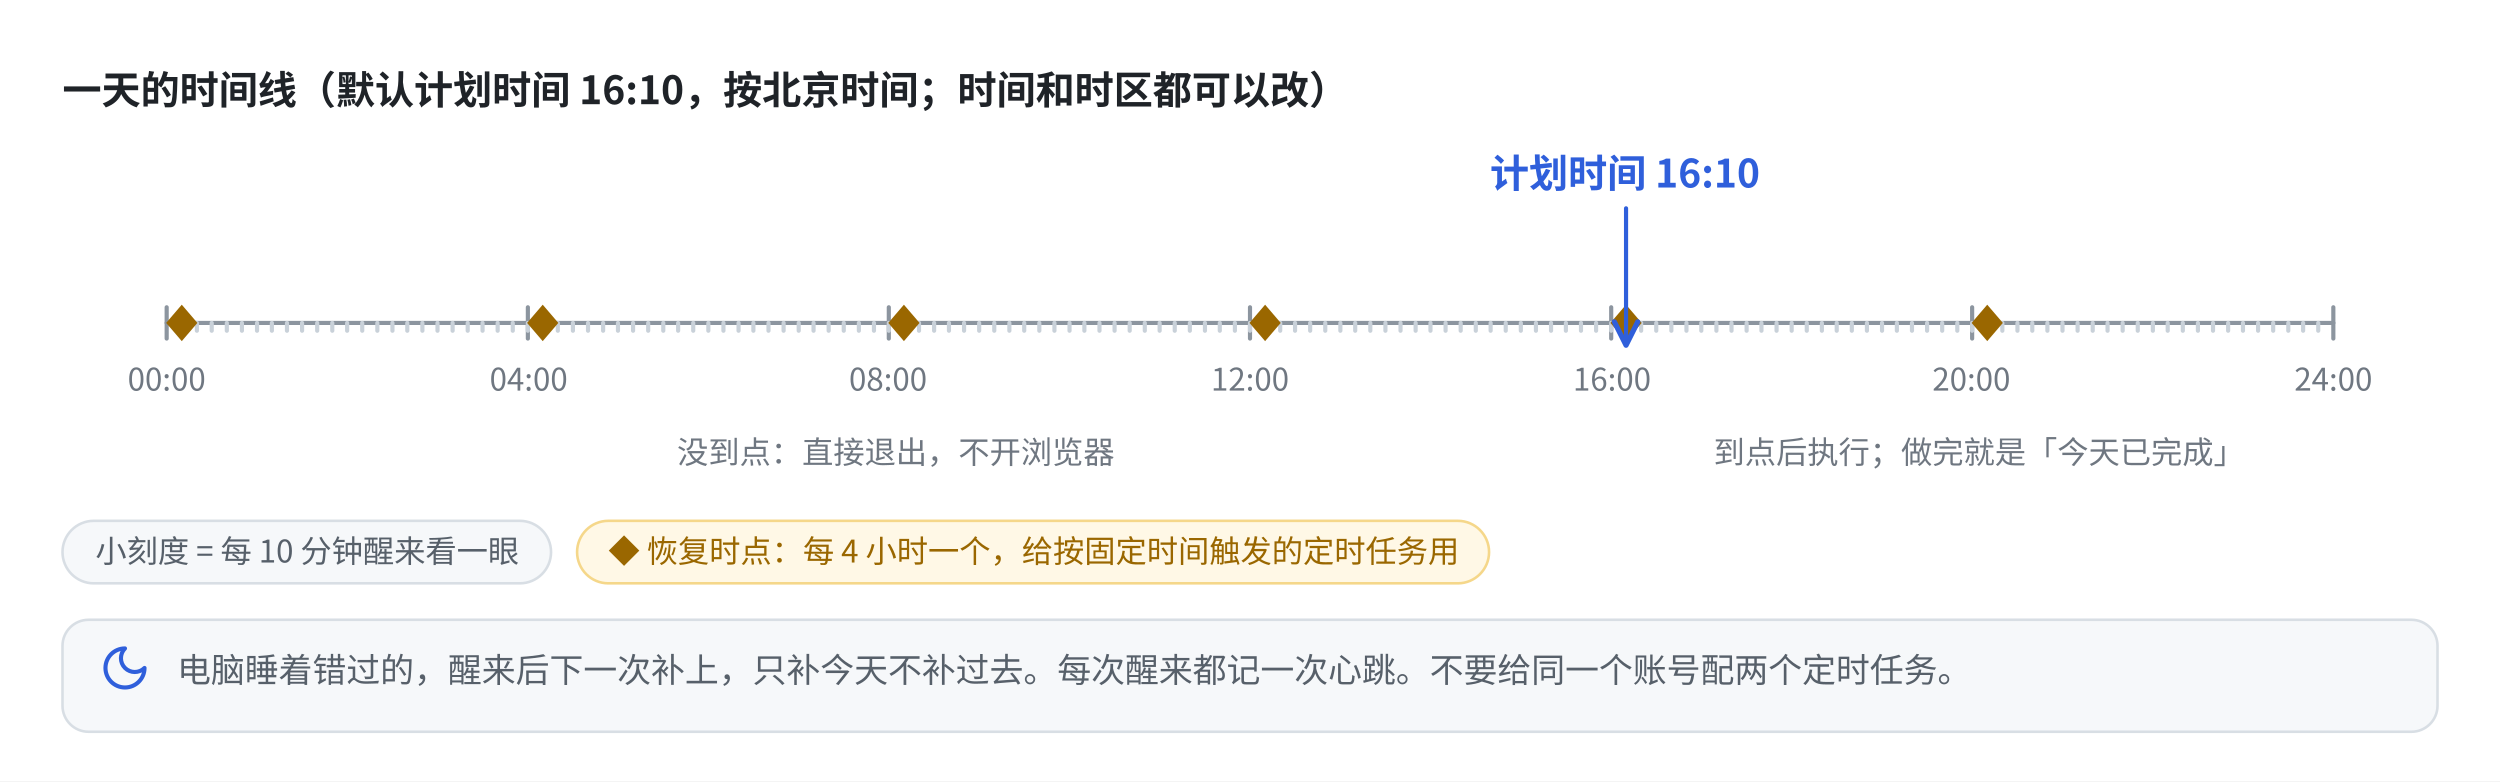
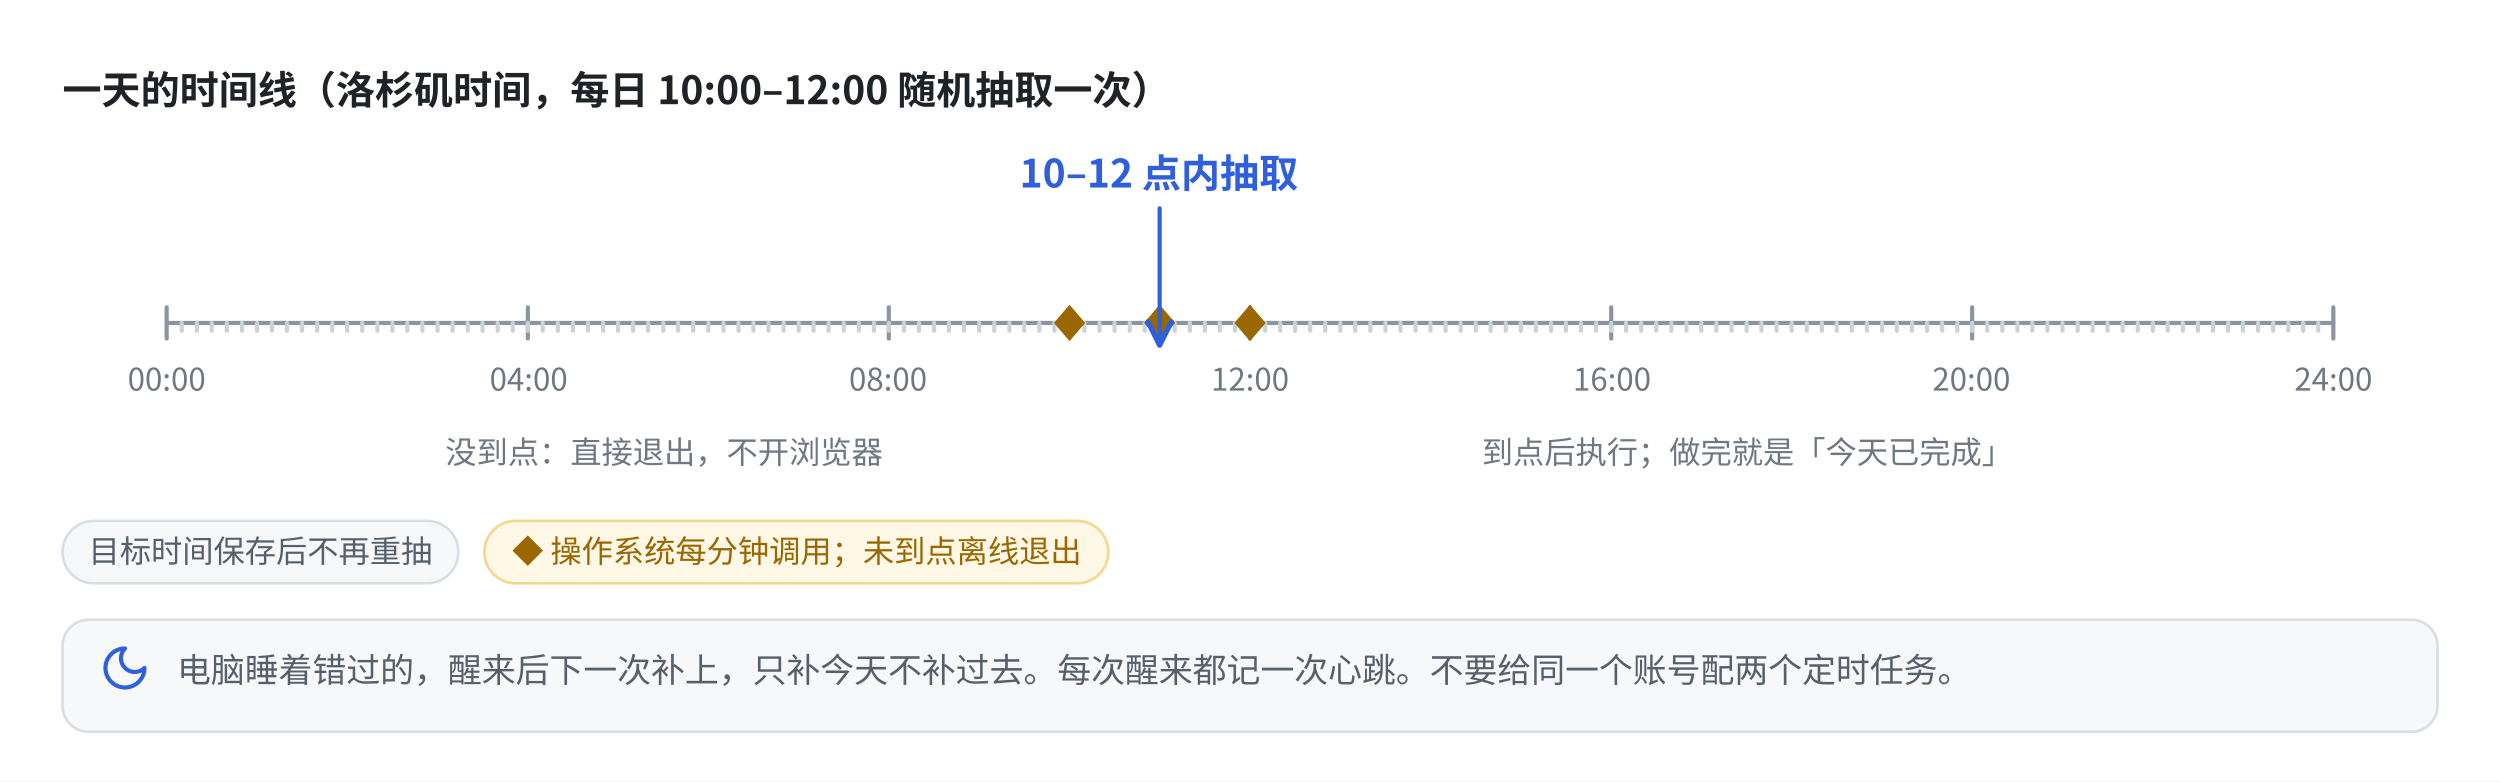
<svg xmlns="http://www.w3.org/2000/svg" width="960" height="300" viewBox="0 0 960 300" role="img" aria-label="调度：一天的时间线">
  <style>
text{font-family:-apple-system,BlinkMacSystemFont,'Segoe UI','PingFang SC','Hiragino Sans GB','Microsoft YaHei','Noto Sans CJK SC',Helvetica,Arial,sans-serif;fill:#1f2328;font-size:13px}
.h{font-size:15px;font-weight:600}.hb{font-size:17px;font-weight:700}
.s{font-size:13px;fill:#57606a}.xs{font-size:12px;fill:#6f7781}
.mono{font-family:ui-monospace,SFMono-Regular,Menlo,Consolas,'PingFang SC','Microsoft YaHei',monospace;font-size:12px;fill:#57606a}
.w{fill:#ffffff;font-weight:600}
.bg{fill:#ffffff}
.line{stroke:#8c959f;stroke-width:1.6;fill:none;stroke-linecap:round;stroke-linejoin:round}
.line.soft{stroke:#c9d1d9}
.ar{stroke:#8c959f;stroke-width:1.6;fill:none;marker-end:url(#ah);stroke-linecap:round;stroke-linejoin:round}
.ar.blue{stroke:#2f5fdb;marker-end:url(#ah-blue)}.ar.green{stroke:#1a7f37;marker-end:url(#ah-green)}
.ar.red{stroke:#cf222e;marker-end:url(#ah-red)}.ar.amber{stroke:#9a6700;marker-end:url(#ah-amber)}
.ar.dash{stroke-dasharray:5 4}
.ic{fill:none;stroke-width:1.9;stroke-linecap:round;stroke-linejoin:round}
.c-gray{fill:#f6f8fa;stroke:#d8dee4;stroke-width:1}.f-gray{fill:#57606a}.k-gray{stroke:#57606a}.t-gray{fill:#57606a}.ic-gray{stroke:#57606a}.sf-gray{fill:#f6f8fa}.ss-gray{stroke:#d8dee4}
.c-blue{fill:#eef4ff;stroke:#c7d7fe;stroke-width:1}.f-blue{fill:#2f5fdb}.k-blue{stroke:#2f5fdb}.t-blue{fill:#2f5fdb}.ic-blue{stroke:#2f5fdb}.sf-blue{fill:#eef4ff}.ss-blue{stroke:#c7d7fe}
.c-green{fill:#ecfdf3;stroke:#b7e4c7;stroke-width:1}.f-green{fill:#1a7f37}.k-green{stroke:#1a7f37}.t-green{fill:#1a7f37}.ic-green{stroke:#1a7f37}.sf-green{fill:#ecfdf3}.ss-green{stroke:#b7e4c7}
.c-amber{fill:#fff8e6;stroke:#f5d78a;stroke-width:1}.f-amber{fill:#9a6700}.k-amber{stroke:#9a6700}.t-amber{fill:#9a6700}.ic-amber{stroke:#9a6700}.sf-amber{fill:#fff8e6}.ss-amber{stroke:#f5d78a}
.c-red{fill:#fff1f0;stroke:#f7b9b4;stroke-width:1}.f-red{fill:#cf222e}.k-red{stroke:#cf222e}.t-red{fill:#cf222e}.ic-red{stroke:#cf222e}.sf-red{fill:#fff1f0}.ss-red{stroke:#f7b9b4}
.c-purple{fill:#f6f1ff;stroke:#d6c7f5;stroke-width:1}.f-purple{fill:#6e40c9}.k-purple{stroke:#6e40c9}.t-purple{fill:#6e40c9}.ic-purple{stroke:#6e40c9}.sf-purple{fill:#f6f1ff}.ss-purple{stroke:#d6c7f5}
@media (prefers-color-scheme: dark){
text{fill:#e6edf3}.s{fill:#a3adb8}.xs{fill:#8b949e}.mono{fill:#a3adb8}.w{fill:#ffffff}
.bg{fill:#0d1117}
.line{stroke:#6e7681}.line.soft{stroke:#30363d}
.ar{stroke:#6e7681}
.ar.blue{stroke:#79a6ff}.ar.green{stroke:#4ad07a}.ar.red{stroke:#ff7b72}.ar.amber{stroke:#e3b341}
.c-gray{fill:#161b22;stroke:#30363d}.f-gray{fill:#8b949e}.k-gray{stroke:#8b949e}.t-gray{fill:#8b949e}.ic-gray{stroke:#8b949e}.sf-gray{fill:#161b22}.ss-gray{stroke:#30363d}
.c-blue{fill:#12203a;stroke:#2b4a86}.f-blue{fill:#79a6ff}.k-blue{stroke:#79a6ff}.t-blue{fill:#79a6ff}.ic-blue{stroke:#79a6ff}.sf-blue{fill:#12203a}.ss-blue{stroke:#2b4a86}
.c-green{fill:#0f2a1a;stroke:#1f5a33}.f-green{fill:#4ad07a}.k-green{stroke:#4ad07a}.t-green{fill:#4ad07a}.ic-green{stroke:#4ad07a}.sf-green{fill:#0f2a1a}.ss-green{stroke:#1f5a33}
.c-amber{fill:#2e2410;stroke:#6b4f12}.f-amber{fill:#e3b341}.k-amber{stroke:#e3b341}.t-amber{fill:#e3b341}.ic-amber{stroke:#e3b341}.sf-amber{fill:#2e2410}.ss-amber{stroke:#6b4f12}
.c-red{fill:#301416;stroke:#7a2a2e}.f-red{fill:#ff7b72}.k-red{stroke:#ff7b72}.t-red{fill:#ff7b72}.ic-red{stroke:#ff7b72}.sf-red{fill:#301416}.ss-red{stroke:#7a2a2e}
.c-purple{fill:#231a36;stroke:#4a3480}.f-purple{fill:#b083f0}.k-purple{stroke:#b083f0}.t-purple{fill:#b083f0}.ic-purple{stroke:#b083f0}.sf-purple{fill:#231a36}.ss-purple{stroke:#4a3480}
}
</style>
  <defs>
    <marker id="ah" viewBox="0 0 10 10" refX="8.5" refY="5" markerWidth="7" markerHeight="7" orient="auto-start-reverse">
      <path d="M1,1 L9,5 L1,9" fill="none" stroke="#8c959f" stroke-width="1.8" stroke-linecap="round" stroke-linejoin="round" />
    </marker>
    <marker id="ah-blue" viewBox="0 0 10 10" refX="8.5" refY="5" markerWidth="7" markerHeight="7" orient="auto-start-reverse">
      <path d="M1,1 L9,5 L1,9" fill="none" stroke="#2f5fdb" stroke-width="1.8" stroke-linecap="round" stroke-linejoin="round" />
    </marker>
    <marker id="ah-green" viewBox="0 0 10 10" refX="8.5" refY="5" markerWidth="7" markerHeight="7" orient="auto-start-reverse">
      <path d="M1,1 L9,5 L1,9" fill="none" stroke="#1a7f37" stroke-width="1.8" stroke-linecap="round" stroke-linejoin="round" />
    </marker>
    <marker id="ah-red" viewBox="0 0 10 10" refX="8.5" refY="5" markerWidth="7" markerHeight="7" orient="auto-start-reverse">
      <path d="M1,1 L9,5 L1,9" fill="none" stroke="#cf222e" stroke-width="1.8" stroke-linecap="round" stroke-linejoin="round" />
    </marker>
    <marker id="ah-amber" viewBox="0 0 10 10" refX="8.5" refY="5" markerWidth="7" markerHeight="7" orient="auto-start-reverse">
      <path d="M1,1 L9,5 L1,9" fill="none" stroke="#9a6700" stroke-width="1.8" stroke-linecap="round" stroke-linejoin="round" />
    </marker>
  </defs>
  <rect width="960" height="300" class="bg" />
-   <text x="24" y="40" class="h">一天的时间线（默认计划时间 16:10，按北京时间；时间和时区都可以改）</text>
+   <text x="24" y="40" class="h">一天的时间线（洛杉矶时间，每日 10:00–12:00 随机抽取一次）</text>
  <path d="M64,124 L896,124" class="line" />
  <path d="M64.0,118 L64.0,130" class="line" />
  <text x="64" y="150" class="xs" text-anchor="middle">00:00</text>
  <path d="M202.7,118 L202.7,130" class="line" />
  <text x="203" y="150" class="xs" text-anchor="middle">04:00</text>
  <path d="M341.3,118 L341.3,130" class="line" />
  <text x="341" y="150" class="xs" text-anchor="middle">08:00</text>
  <path d="M480.0,118 L480.0,130" class="line" />
  <text x="480" y="150" class="xs" text-anchor="middle">12:00</text>
  <path d="M618.7,118 L618.7,130" class="line" />
  <text x="619" y="150" class="xs" text-anchor="middle">16:00</text>
  <path d="M757.3,118 L757.3,130" class="line" />
  <text x="757" y="150" class="xs" text-anchor="middle">20:00</text>
  <path d="M896.0,118 L896.0,130" class="line" />
  <text x="896" y="150" class="xs" text-anchor="middle">24:00</text>
  <path d="M69.8,124 L69.8,127" class="line soft" />
  <path d="M75.6,124 L75.6,127" class="line soft" />
  <path d="M81.3,124 L81.3,127" class="line soft" />
  <path d="M87.1,124 L87.1,127" class="line soft" />
  <path d="M92.9,124 L92.9,127" class="line soft" />
  <path d="M98.7,124 L98.7,127" class="line soft" />
  <path d="M104.4,124 L104.4,127" class="line soft" />
  <path d="M110.2,124 L110.2,127" class="line soft" />
  <path d="M116.0,124 L116.0,127" class="line soft" />
  <path d="M121.8,124 L121.8,127" class="line soft" />
  <path d="M127.6,124 L127.6,127" class="line soft" />
  <path d="M133.3,124 L133.3,127" class="line soft" />
  <path d="M139.1,124 L139.1,127" class="line soft" />
  <path d="M144.9,124 L144.9,127" class="line soft" />
  <path d="M150.7,124 L150.7,127" class="line soft" />
  <path d="M156.4,124 L156.4,127" class="line soft" />
  <path d="M162.2,124 L162.2,127" class="line soft" />
  <path d="M168.0,124 L168.0,127" class="line soft" />
  <path d="M173.8,124 L173.8,127" class="line soft" />
  <path d="M179.6,124 L179.6,127" class="line soft" />
  <path d="M185.3,124 L185.3,127" class="line soft" />
  <path d="M191.1,124 L191.1,127" class="line soft" />
  <path d="M196.9,124 L196.9,127" class="line soft" />
  <path d="M202.7,124 L202.7,127" class="line soft" />
  <path d="M208.4,124 L208.4,127" class="line soft" />
  <path d="M214.2,124 L214.2,127" class="line soft" />
  <path d="M220.0,124 L220.0,127" class="line soft" />
  <path d="M225.8,124 L225.8,127" class="line soft" />
  <path d="M231.6,124 L231.6,127" class="line soft" />
  <path d="M237.3,124 L237.3,127" class="line soft" />
  <path d="M243.1,124 L243.1,127" class="line soft" />
  <path d="M248.9,124 L248.9,127" class="line soft" />
  <path d="M254.7,124 L254.7,127" class="line soft" />
  <path d="M260.4,124 L260.4,127" class="line soft" />
  <path d="M266.2,124 L266.2,127" class="line soft" />
  <path d="M272.0,124 L272.0,127" class="line soft" />
  <path d="M277.8,124 L277.8,127" class="line soft" />
  <path d="M283.6,124 L283.6,127" class="line soft" />
  <path d="M289.3,124 L289.3,127" class="line soft" />
  <path d="M295.1,124 L295.1,127" class="line soft" />
  <path d="M300.9,124 L300.9,127" class="line soft" />
  <path d="M306.7,124 L306.7,127" class="line soft" />
  <path d="M312.4,124 L312.4,127" class="line soft" />
  <path d="M318.2,124 L318.2,127" class="line soft" />
  <path d="M324.0,124 L324.0,127" class="line soft" />
  <path d="M329.8,124 L329.8,127" class="line soft" />
  <path d="M335.6,124 L335.6,127" class="line soft" />
  <path d="M341.3,124 L341.3,127" class="line soft" />
  <path d="M347.1,124 L347.1,127" class="line soft" />
  <path d="M352.9,124 L352.9,127" class="line soft" />
  <path d="M358.7,124 L358.7,127" class="line soft" />
  <path d="M364.4,124 L364.4,127" class="line soft" />
  <path d="M370.2,124 L370.2,127" class="line soft" />
  <path d="M376.0,124 L376.0,127" class="line soft" />
  <path d="M381.8,124 L381.8,127" class="line soft" />
  <path d="M387.6,124 L387.6,127" class="line soft" />
  <path d="M393.3,124 L393.3,127" class="line soft" />
  <path d="M399.1,124 L399.1,127" class="line soft" />
  <path d="M404.9,124 L404.9,127" class="line soft" />
  <path d="M410.7,124 L410.7,127" class="line soft" />
  <path d="M416.4,124 L416.4,127" class="line soft" />
  <path d="M422.2,124 L422.2,127" class="line soft" />
  <path d="M428.0,124 L428.0,127" class="line soft" />
  <path d="M433.8,124 L433.8,127" class="line soft" />
  <path d="M439.6,124 L439.6,127" class="line soft" />
  <path d="M445.3,124 L445.3,127" class="line soft" />
  <path d="M451.1,124 L451.1,127" class="line soft" />
  <path d="M456.9,124 L456.9,127" class="line soft" />
  <path d="M462.7,124 L462.7,127" class="line soft" />
  <path d="M468.4,124 L468.4,127" class="line soft" />
  <path d="M474.2,124 L474.2,127" class="line soft" />
  <path d="M480.0,124 L480.0,127" class="line soft" />
  <path d="M485.8,124 L485.8,127" class="line soft" />
  <path d="M491.6,124 L491.6,127" class="line soft" />
  <path d="M497.3,124 L497.3,127" class="line soft" />
  <path d="M503.1,124 L503.1,127" class="line soft" />
  <path d="M508.9,124 L508.9,127" class="line soft" />
  <path d="M514.7,124 L514.7,127" class="line soft" />
  <path d="M520.4,124 L520.4,127" class="line soft" />
  <path d="M526.2,124 L526.2,127" class="line soft" />
  <path d="M532.0,124 L532.0,127" class="line soft" />
  <path d="M537.8,124 L537.8,127" class="line soft" />
  <path d="M543.6,124 L543.6,127" class="line soft" />
  <path d="M549.3,124 L549.3,127" class="line soft" />
  <path d="M555.1,124 L555.1,127" class="line soft" />
  <path d="M560.9,124 L560.9,127" class="line soft" />
  <path d="M566.7,124 L566.7,127" class="line soft" />
  <path d="M572.4,124 L572.4,127" class="line soft" />
  <path d="M578.2,124 L578.2,127" class="line soft" />
  <path d="M584.0,124 L584.0,127" class="line soft" />
  <path d="M589.8,124 L589.8,127" class="line soft" />
  <path d="M595.6,124 L595.6,127" class="line soft" />
  <path d="M601.3,124 L601.3,127" class="line soft" />
  <path d="M607.1,124 L607.1,127" class="line soft" />
  <path d="M612.9,124 L612.9,127" class="line soft" />
  <path d="M618.7,124 L618.7,127" class="line soft" />
  <path d="M624.4,124 L624.4,127" class="line soft" />
  <path d="M630.2,124 L630.2,127" class="line soft" />
  <path d="M636.0,124 L636.0,127" class="line soft" />
  <path d="M641.8,124 L641.8,127" class="line soft" />
  <path d="M647.6,124 L647.6,127" class="line soft" />
  <path d="M653.3,124 L653.3,127" class="line soft" />
  <path d="M659.1,124 L659.1,127" class="line soft" />
  <path d="M664.9,124 L664.9,127" class="line soft" />
  <path d="M670.7,124 L670.7,127" class="line soft" />
  <path d="M676.4,124 L676.4,127" class="line soft" />
  <path d="M682.2,124 L682.2,127" class="line soft" />
  <path d="M688.0,124 L688.0,127" class="line soft" />
  <path d="M693.8,124 L693.8,127" class="line soft" />
  <path d="M699.6,124 L699.6,127" class="line soft" />
  <path d="M705.3,124 L705.3,127" class="line soft" />
  <path d="M711.1,124 L711.1,127" class="line soft" />
  <path d="M716.9,124 L716.9,127" class="line soft" />
  <path d="M722.7,124 L722.7,127" class="line soft" />
  <path d="M728.4,124 L728.4,127" class="line soft" />
  <path d="M734.2,124 L734.2,127" class="line soft" />
  <path d="M740.0,124 L740.0,127" class="line soft" />
  <path d="M745.8,124 L745.8,127" class="line soft" />
  <path d="M751.6,124 L751.6,127" class="line soft" />
  <path d="M757.3,124 L757.3,127" class="line soft" />
  <path d="M763.1,124 L763.1,127" class="line soft" />
  <path d="M768.9,124 L768.9,127" class="line soft" />
  <path d="M774.7,124 L774.7,127" class="line soft" />
  <path d="M780.4,124 L780.4,127" class="line soft" />
  <path d="M786.2,124 L786.2,127" class="line soft" />
  <path d="M792.0,124 L792.0,127" class="line soft" />
  <path d="M797.8,124 L797.8,127" class="line soft" />
  <path d="M803.6,124 L803.6,127" class="line soft" />
  <path d="M809.3,124 L809.3,127" class="line soft" />
  <path d="M815.1,124 L815.1,127" class="line soft" />
  <path d="M820.9,124 L820.9,127" class="line soft" />
  <path d="M826.7,124 L826.7,127" class="line soft" />
  <path d="M832.4,124 L832.4,127" class="line soft" />
  <path d="M838.2,124 L838.2,127" class="line soft" />
  <path d="M844.0,124 L844.0,127" class="line soft" />
  <path d="M849.8,124 L849.8,127" class="line soft" />
  <path d="M855.6,124 L855.6,127" class="line soft" />
  <path d="M861.3,124 L861.3,127" class="line soft" />
  <path d="M867.1,124 L867.1,127" class="line soft" />
  <path d="M872.9,124 L872.9,127" class="line soft" />
  <path d="M878.7,124 L878.7,127" class="line soft" />
  <path d="M884.4,124 L884.4,127" class="line soft" />
  <path d="M890.2,124 L890.2,127" class="line soft" />
-   <path d="M69.8,117 L75.8,124 L69.8,131 L63.8,124 Z" class="f-amber" />
-   <path d="M208.4,117 L214.4,124 L208.4,131 L202.4,124 Z" class="f-amber" />
-   <path d="M347.1,117 L353.1,124 L347.1,131 L341.1,124 Z" class="f-amber" />
-   <path d="M485.8,117 L491.8,124 L485.8,131 L479.8,124 Z" class="f-amber" />
-   <path d="M624.4,117 L630.4,124 L624.4,131 L618.4,124 Z" class="f-amber" />
-   <path d="M763.1,117 L769.1,124 L763.1,131 L757.1,124 Z" class="f-amber" />
-   <path d="M624.4,80 L624.4,132" class="ar blue" />
-   <text x="624" y="72" class="h t-blue" text-anchor="middle">计划时间 16:10</text>
-   <text x="344" y="178" class="xs" text-anchor="middle">没到点：直接退出，不开浏览器</text>
-   <text x="760" y="178" class="xs" text-anchor="middle">到点后执行；做完就是「今天已完成」</text>
-   <rect x="24.0" y="200.0" width="187.6" height="24.0" rx="12.0" class="c-gray" />
-   <text x="118" y="216" class="xs t-gray" text-anchor="middle" style="font-size:12px">小刻度 = 每 10 分钟醒来看一眼</text>
-   <rect x="221.6" y="200.0" width="350.2" height="24.0" rx="12.0" class="c-amber" />
-   <text x="397" y="216" class="xs t-amber" text-anchor="middle" style="font-size:12px">◆ 恢复时点：每 4 小时一个，给按固定时间触发的定时任务用</text>
+   <path d="M410.7,117 L416.7,124 L410.7,131 L404.7,124 Z" class="f-amber" />
+   <path d="M445.3,117 L451.3,124 L445.3,131 L439.3,124 Z" class="f-amber" />
+   <path d="M480.0,117 L486.0,124 L480.0,131 L474.0,124 Z" class="f-amber" />
+   <path d="M445.3,80 L445.3,132" class="ar blue" />
+   <text x="445" y="72" class="h t-blue" text-anchor="middle">10–12 点内抽取</text>
+   <text x="255" y="178" class="xs" text-anchor="middle">没到点：直接退出，不开浏览器</text>
+   <text x="671" y="178" class="xs" text-anchor="middle">到点后执行；做完就是「今天已完成」</text>
+   <rect x="24.0" y="200.0" width="152.0" height="24.0" rx="12.0" class="c-gray" />
+   <text x="100" y="216" class="xs t-gray" text-anchor="middle" style="font-size:12px">目标时间保存后不再重抽</text>
+   <rect x="186.0" y="200.0" width="239.6" height="24.0" rx="12.0" class="c-amber" />
+   <text x="306" y="216" class="xs t-amber" text-anchor="middle" style="font-size:12px">◆ 操作系统每分钟调用；未到点离线退出</text>
  <rect x="24.0" y="238.0" width="912.0" height="43.0" rx="10" class="c-gray" />
  <g transform="translate(38.0,246.5) scale(0.833)" class="ic ic-blue">
    <path d="M12 3a6 6 0 0 0 9 9 9 9 0 1 1-9-9Z" />
  </g>
  <text x="68" y="262" class="s">电脑睡着错过的，醒来后下一次补上，只补今天不补过去。每次醒来都记一次心跳。不要给同一个账号配两个定时任务。</text>
</svg>
